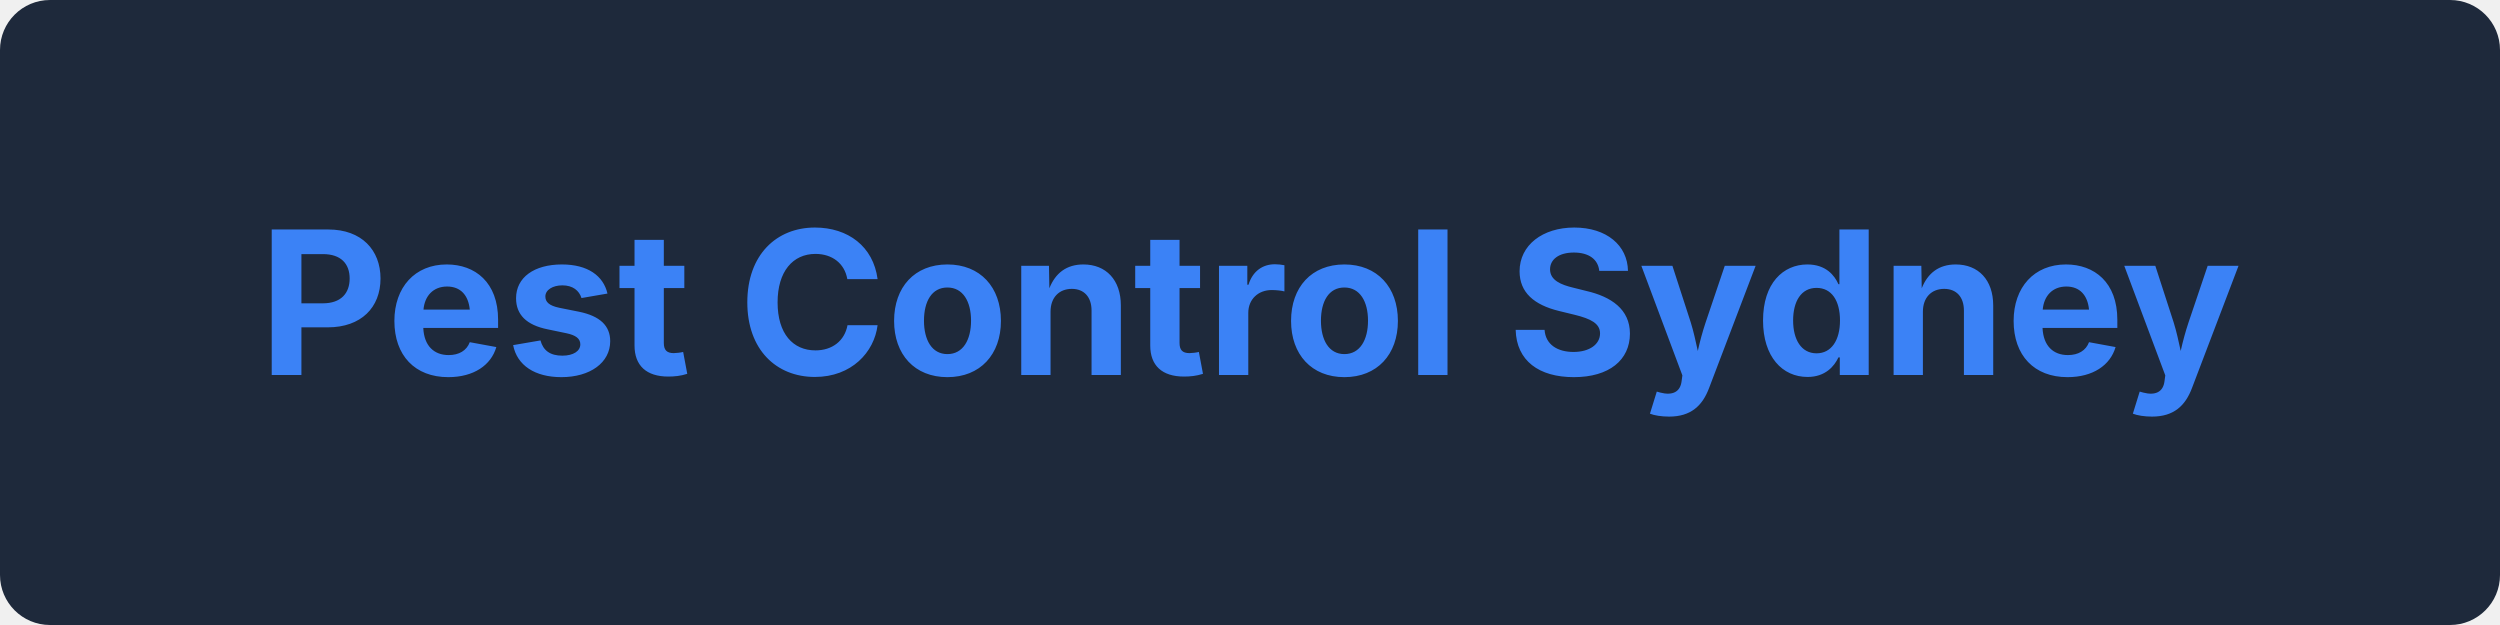
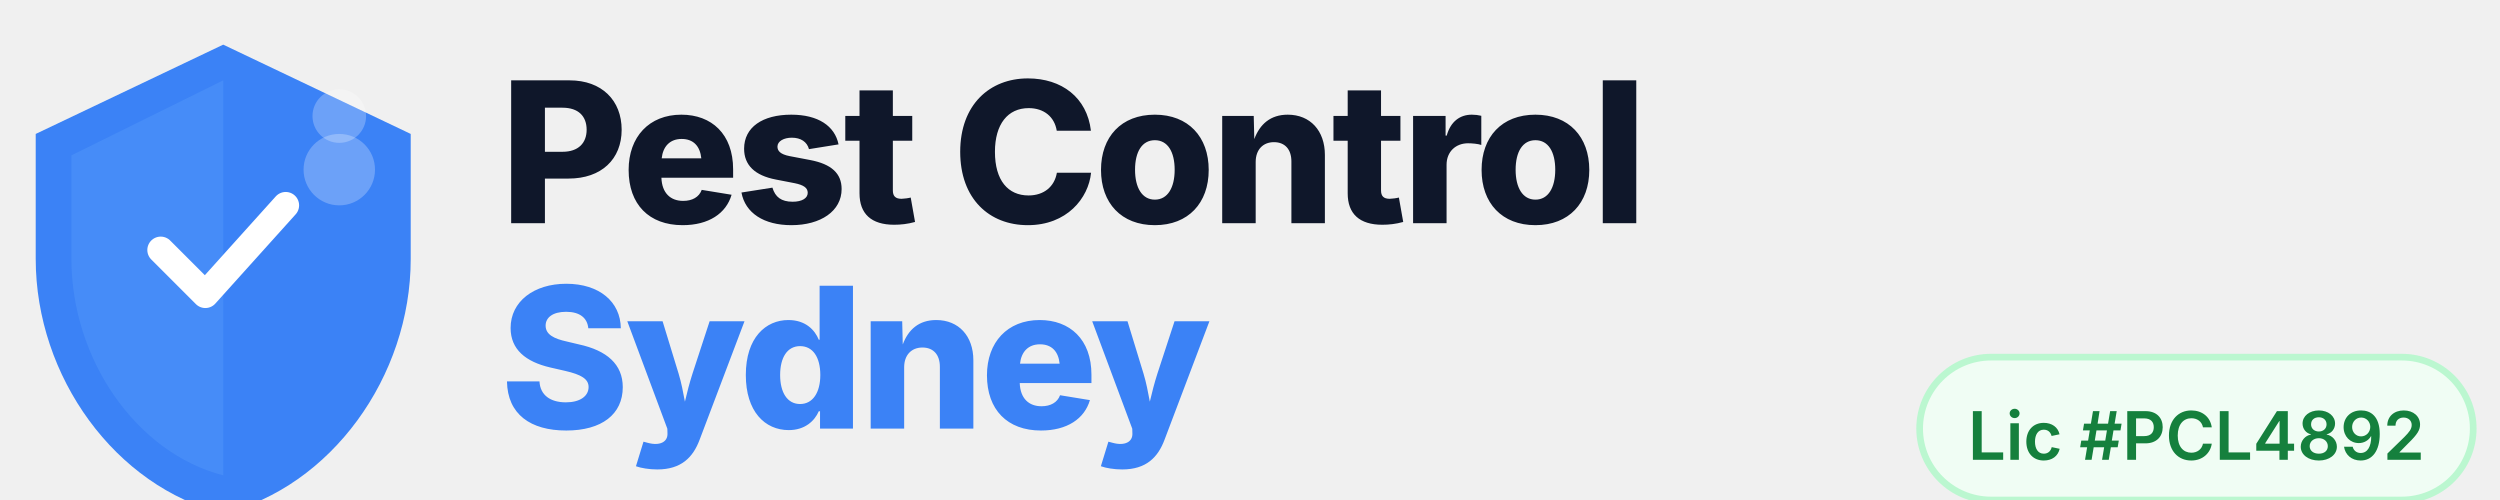
- <svg xmlns="http://www.w3.org/2000/svg" viewBox="0 0 200 50" fill="none">
-   <rect width="200" height="50" rx="4" fill="#1e293b" />
-   <text x="100" y="30" text-anchor="middle" font-family="Inter, sans-serif" font-size="16" font-weight="700" fill="#3b82f6">Pest Control Sydney</text>
+ <svg xmlns="http://www.w3.org/2000/svg" viewBox="0 0 280 56" fill="none">
+   <g transform="translate(0, 3)">
+     <path d="M25 2L4 12v14c0 13.2 8.95 25.54 21 28.5C37.05 51.54 46 39.2 46 26V12L25 2z" fill="#3b82f6" />
+     <path d="M25 6L8 14.4v11.6c0 11.22 7.24 21.72 17 24.24V6z" fill="#60a5fa" opacity="0.3" />
+     <path d="M18 25l5 5 9-10" stroke="white" stroke-width="3" stroke-linecap="round" stroke-linejoin="round" fill="none" />
+     <circle cx="38" cy="10" r="3" fill="white" opacity="0.25" />
+     <circle cx="38" cy="16" r="4" fill="white" opacity="0.25" />
+   </g>
+   <g transform="translate(56, 0)">
+     <text y="25" font-family="Inter, system-ui, -apple-system, sans-serif" font-size="22" font-weight="800" letter-spacing="-0.5" fill="#0f172a">
+       Pest Control
+     </text>
+     <text y="48" font-family="Inter, system-ui, -apple-system, sans-serif" font-size="22" font-weight="800" letter-spacing="-0.5" fill="#3b82f6">
+       Sydney
+     </text>
+   </g>
+   <g transform="translate(215, 40)">
+     <rect x="0" y="0" width="62" height="16" rx="8" fill="#f0fdf4" stroke="#bbf7d0" stroke-width="0.75" />
+     <text x="31" y="11.5" text-anchor="middle" font-family="Inter, system-ui, sans-serif" font-size="7.5" font-weight="600" fill="#15803d">Lic #PCL4892</text>
+   </g>
</svg>
